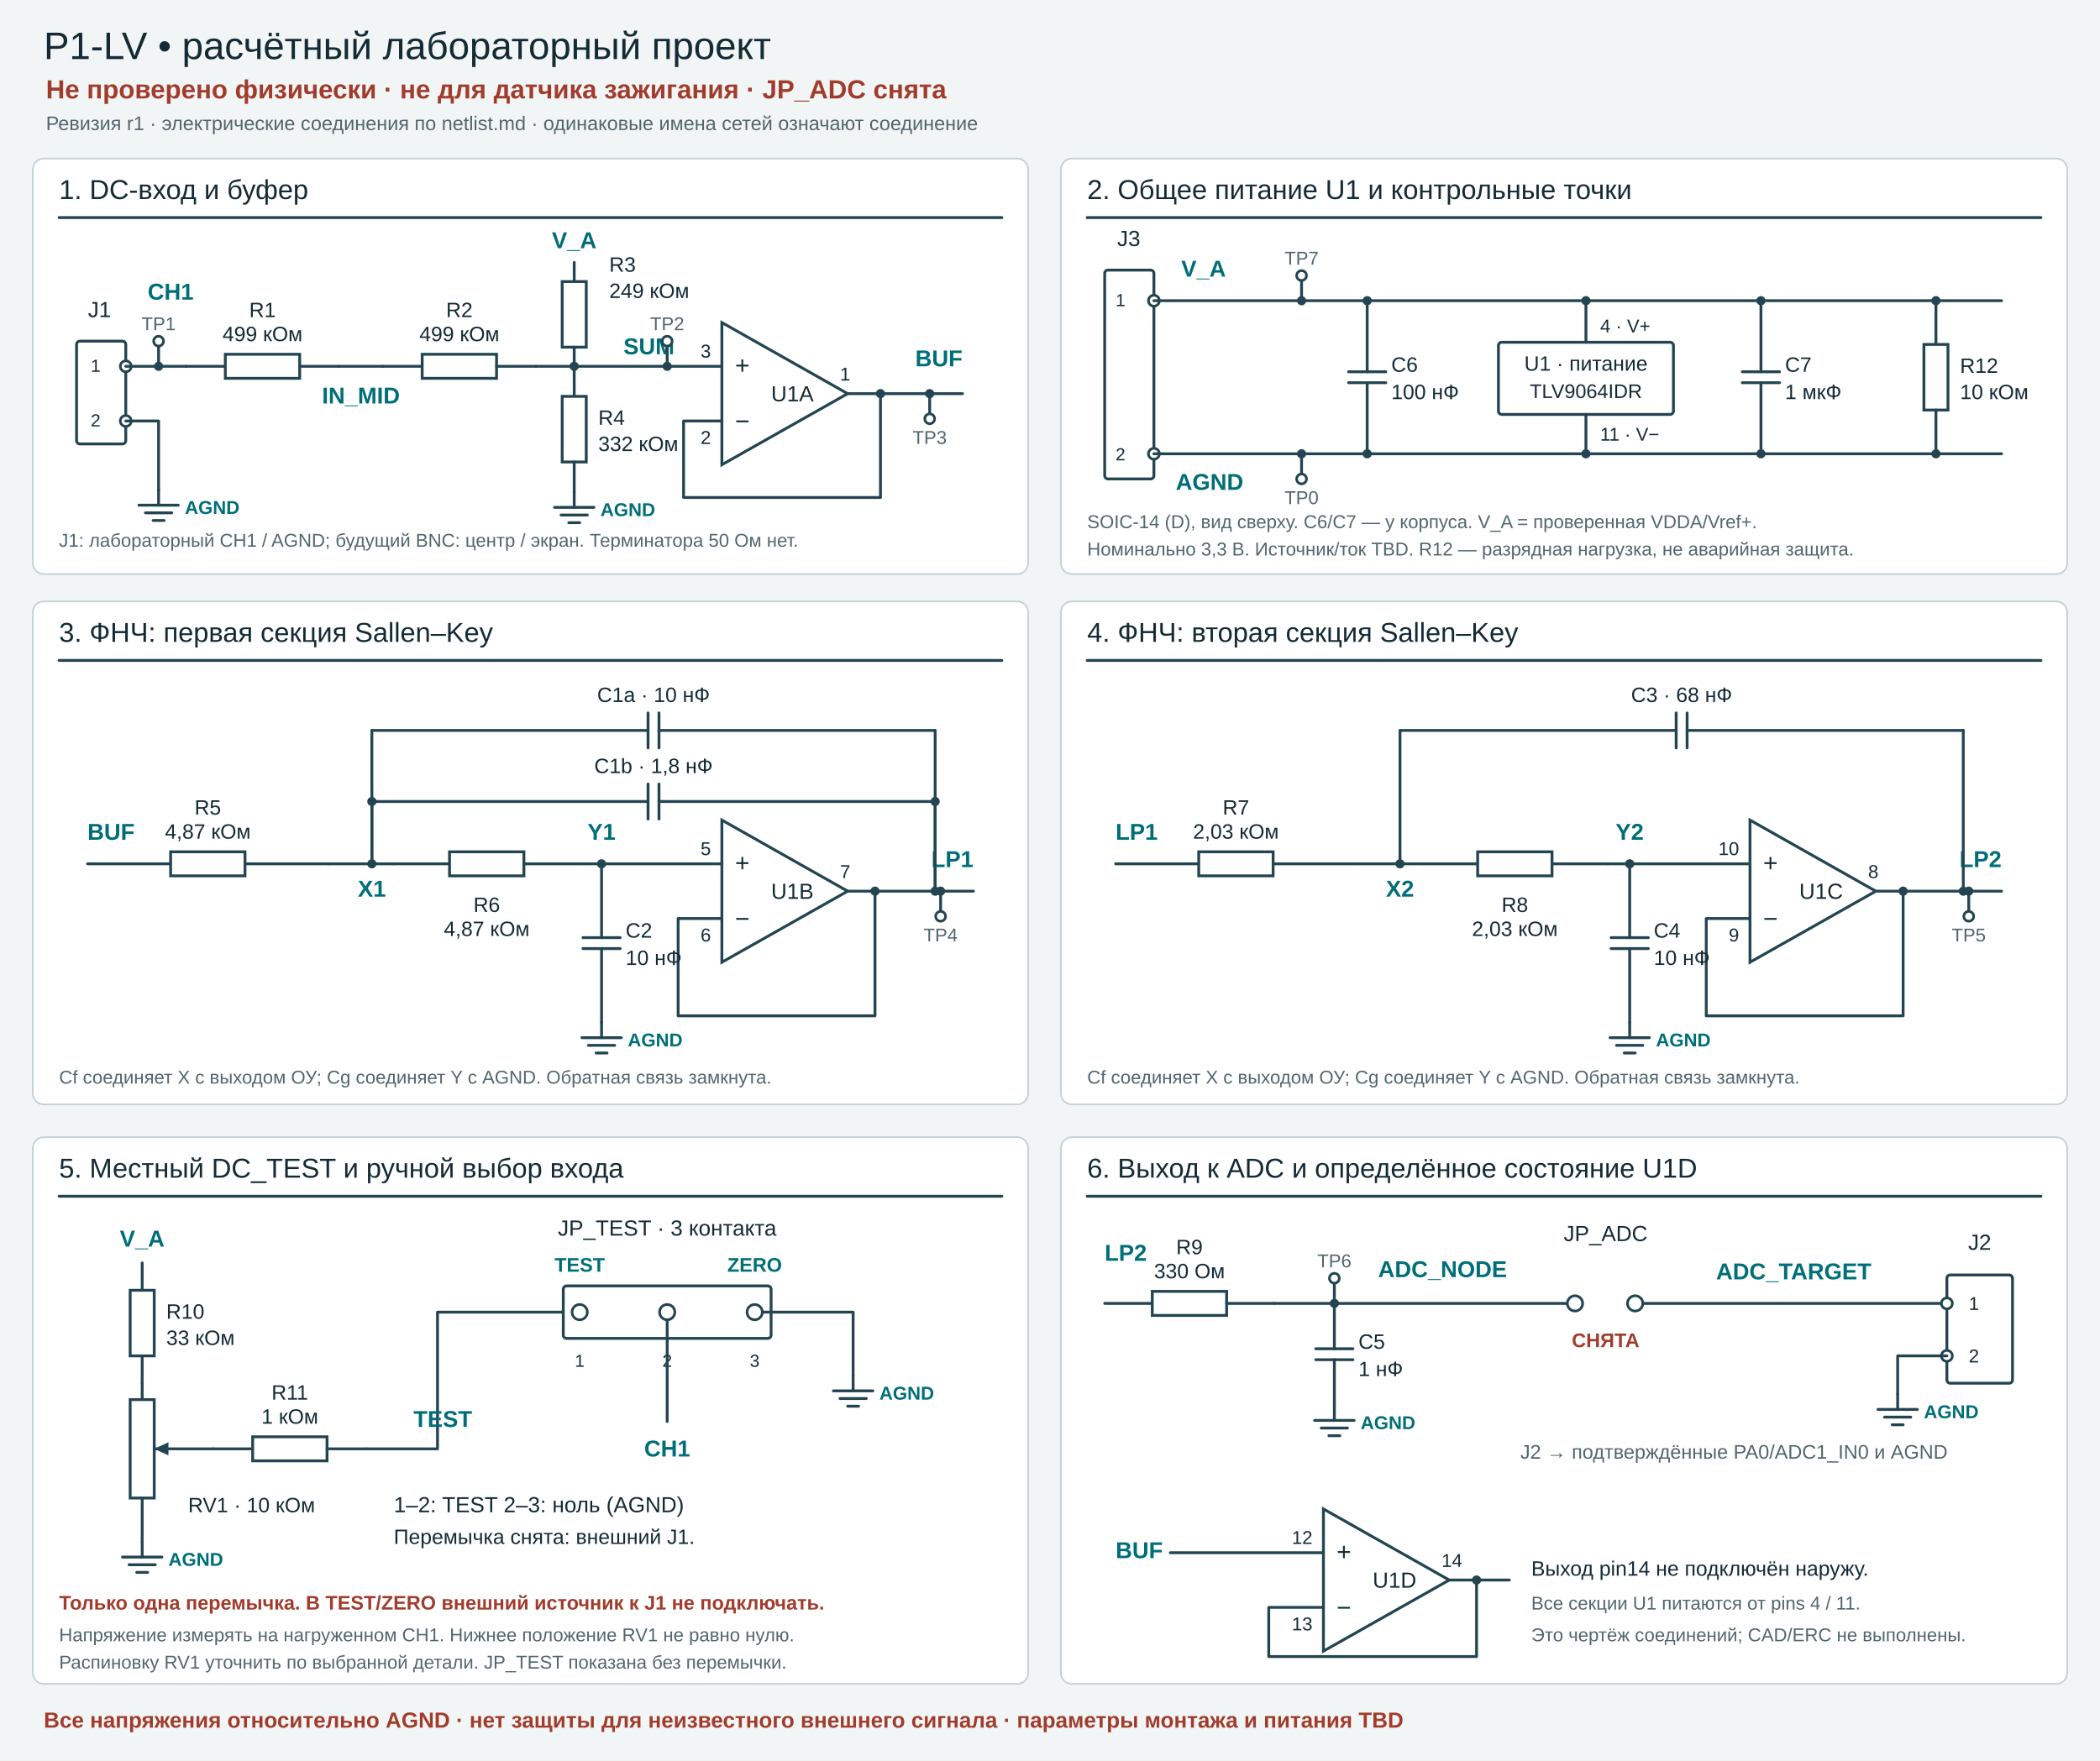
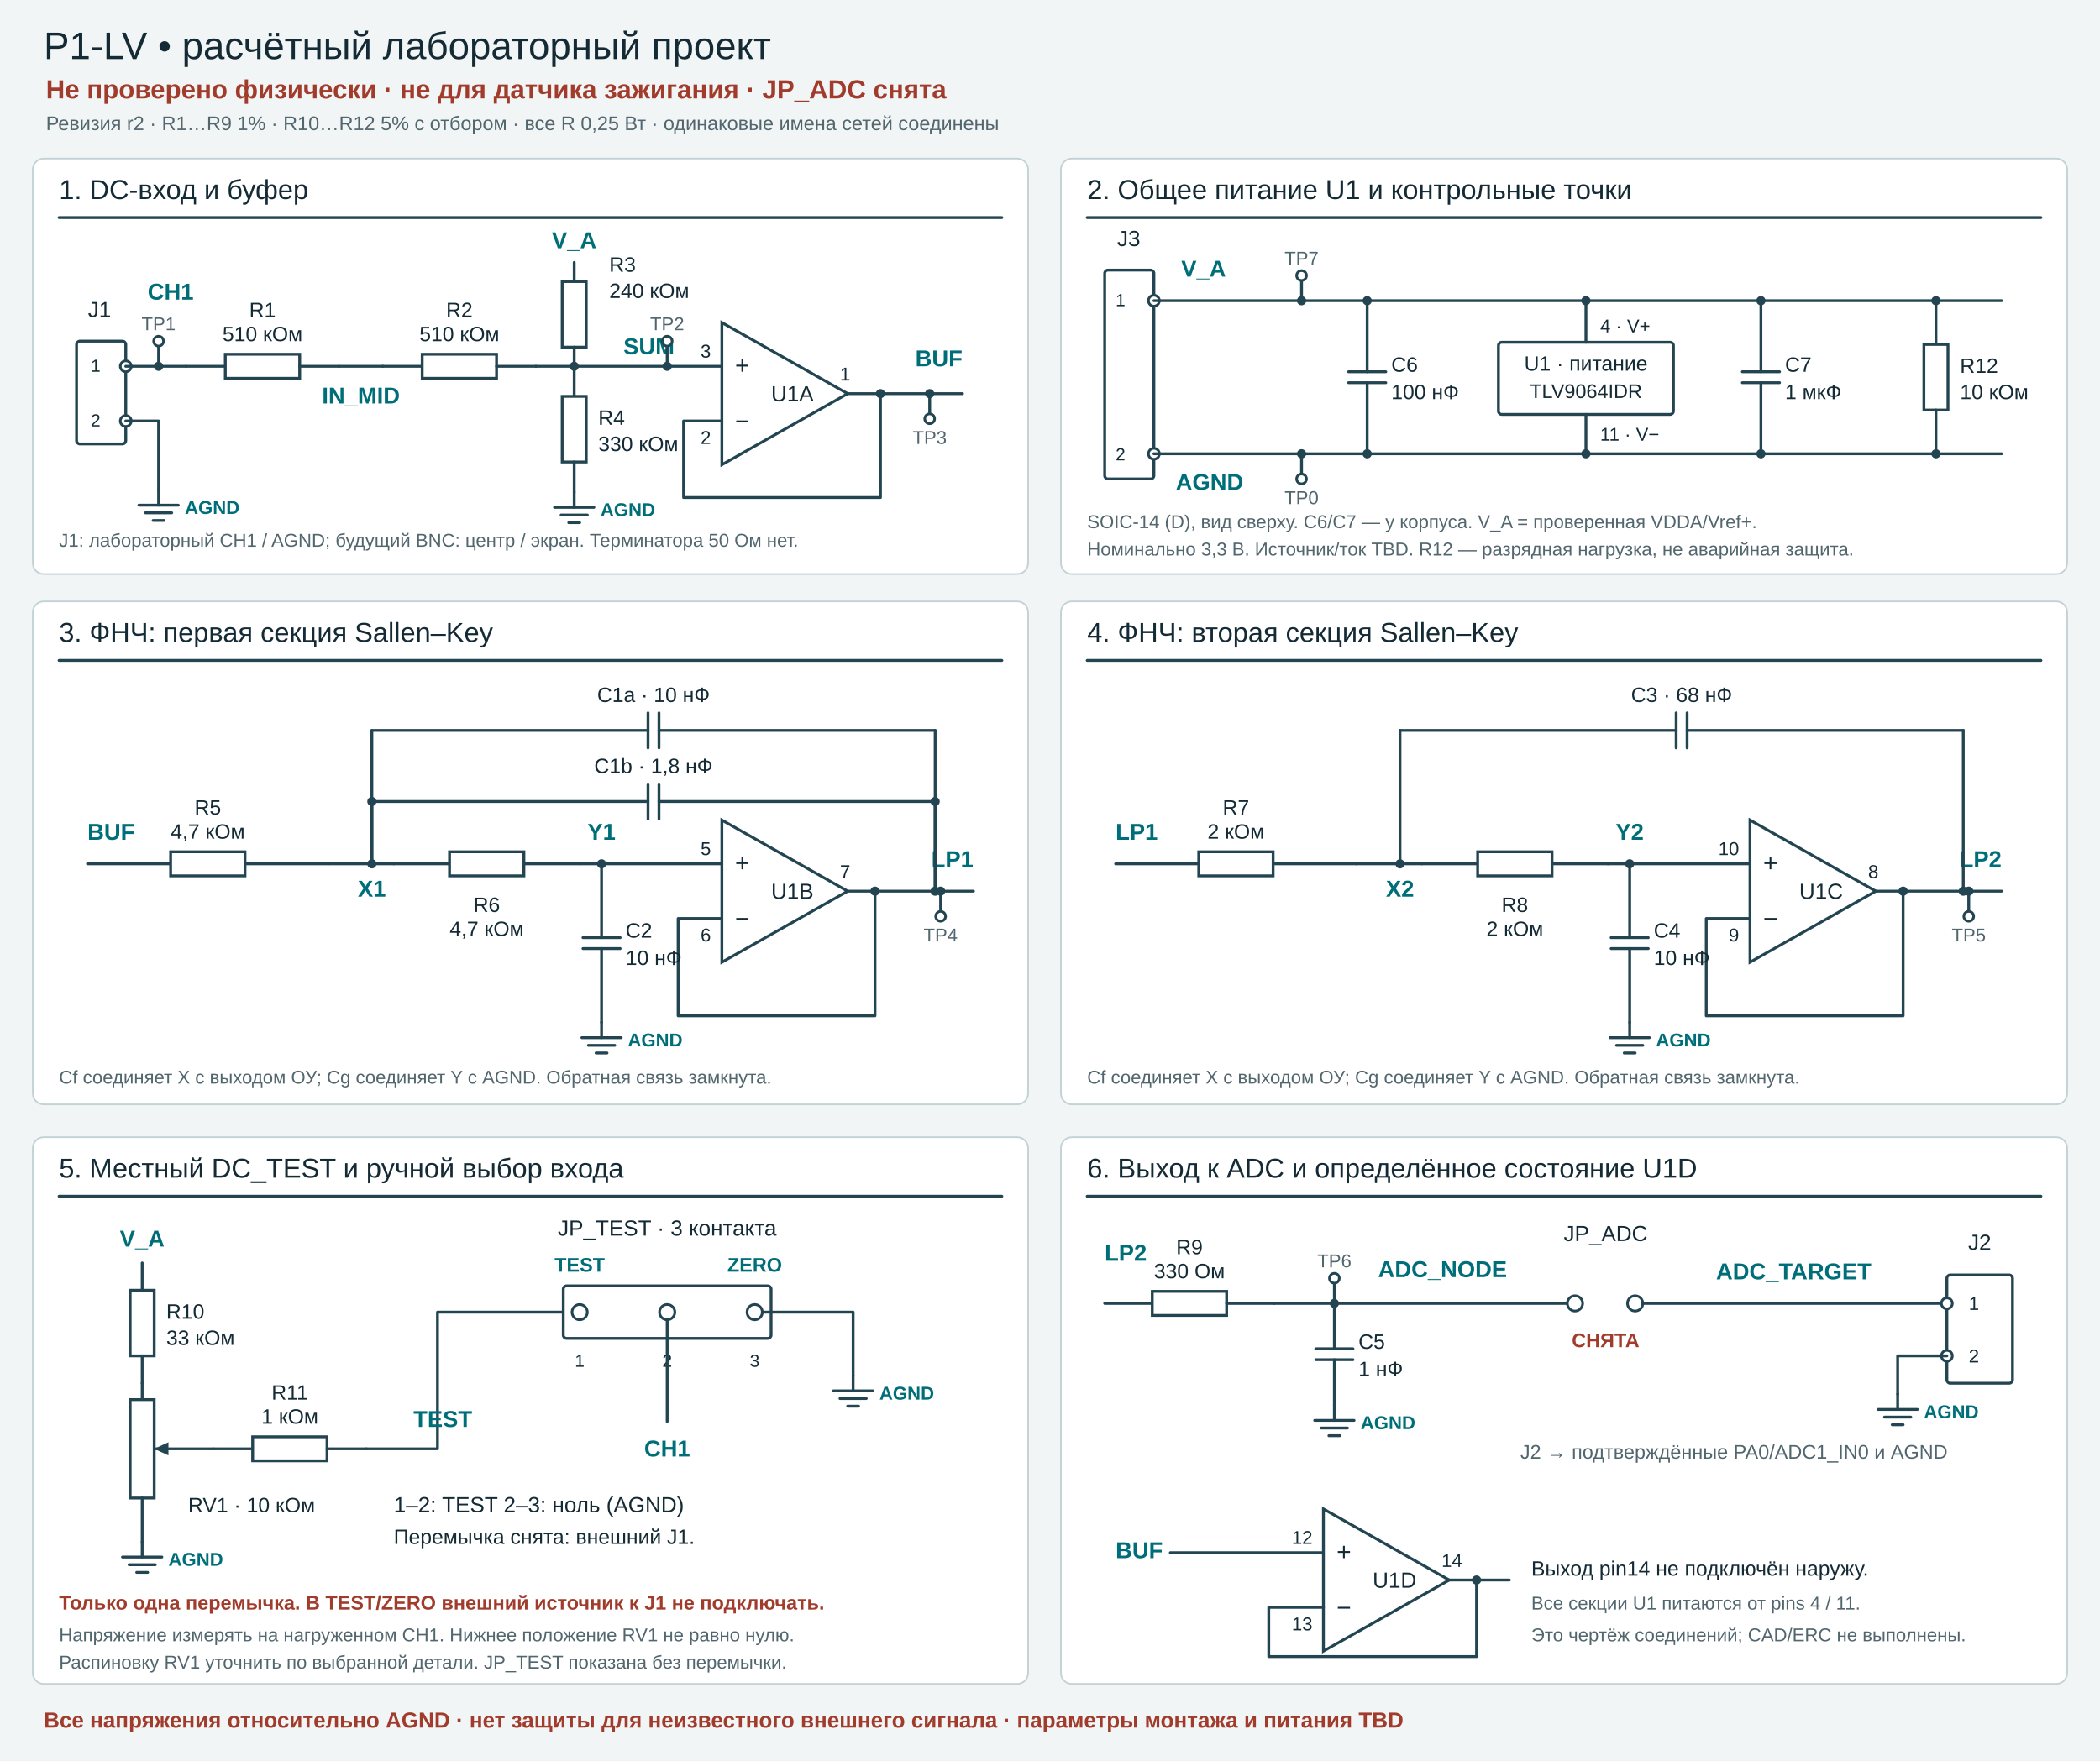
<svg xmlns="http://www.w3.org/2000/svg" width="1920" height="1610" viewBox="0 0 1920 1610">
  <style>text{font-family:"Segoe UI",Arial,sans-serif;fill:#142b35}.wire{fill:none;stroke:#234551;stroke-width:2.6;stroke-linecap:round;stroke-linejoin:round}.part{fill:#fff;stroke:#234551;stroke-width:2.6}.net{fill:#006e79;font-weight:600}.small{fill:#52666e}.warning{fill:#a13c2d;font-weight:600}</style>
  <rect width="1920" height="1610" fill="#f2f5f5" />
  <text x="40" y="54" font-size="35" class="" text-anchor="start">P1-LV • расчётный лабораторный проект</text>
  <text x="42" y="90" font-size="24" class="warning" text-anchor="start">Не проверено физически · не для датчика зажигания · JP_ADC снята</text>
-   <text x="42" y="119" font-size="18" class="small" text-anchor="start">Ревизия r1 · электрические соединения по netlist.md · одинаковые имена сетей означают соединение</text>
+   <text x="42" y="119" font-size="18" class="small" text-anchor="start">Ревизия r2 · R1…R9 1% · R10…R12 5% с отбором · все R 0,25 Вт · одинаковые имена сетей соединены</text>
  <rect x="30" y="145" width="910" height="380" rx="10" fill="#fff" stroke="#c3d2d6" stroke-width="1.5" />
  <text x="54" y="182" font-size="25" class="" text-anchor="start">1. DC-вход и буфер</text>
  <path d="M54,199 L916,199" class="wire" />
  <rect x="70" y="312" width="45" height="94" rx="3" class="part" />
  <text x="91" y="290" font-size="20" class="" text-anchor="middle">J1</text>
  <text x="83" y="340" font-size="16" class="" text-anchor="start">1</text>
  <text x="83" y="390" font-size="16" class="" text-anchor="start">2</text>
  <circle cx="115" cy="335" r="5" fill="#fff" stroke="#234551" stroke-width="2.4" />
  <circle cx="115" cy="385" r="5" fill="#fff" stroke="#234551" stroke-width="2.4" />
  <path d="M115,335 L170,335" class="wire" />
  <path d="M170,335 L206.0,335" class="wire" />
  <rect x="206.0" y="324" width="68" height="22" class="part" />
  <path d="M274.0,335 L310,335" class="wire" />
  <text x="240.0" y="290" font-size="19" class="" text-anchor="middle">R1</text>
-   <text x="240.0" y="312" font-size="19" class="" text-anchor="middle">499 кОм</text>
+   <text x="240.0" y="312" font-size="19" class="" text-anchor="middle">510 кОм</text>
  <path d="M310,335 L350,335" class="wire" />
  <text x="330" y="369" font-size="21" class="net" text-anchor="middle">IN_MID</text>
  <path d="M350,335 L386.0,335" class="wire" />
  <rect x="386.0" y="324" width="68" height="22" class="part" />
  <path d="M454.0,335 L490,335" class="wire" />
  <text x="420.0" y="290" font-size="19" class="" text-anchor="middle">R2</text>
-   <text x="420.0" y="312" font-size="19" class="" text-anchor="middle">499 кОм</text>
+   <text x="420.0" y="312" font-size="19" class="" text-anchor="middle">510 кОм</text>
  <path d="M490,335 L660,335" class="wire" />
  <circle cx="145" cy="335" r="4.2" fill="#234551" />
  <path d="M145,335 L145,312" class="wire" />
  <circle cx="145" cy="312" r="4.5" fill="#fff" stroke="#234551" stroke-width="2.4" />
  <text x="145" y="302" font-size="17" class="small" text-anchor="middle">TP1</text>
  <text x="135" y="274" font-size="21" class="net" text-anchor="start">CH1</text>
  <path d="M115,385 L145,385 L145,448" class="wire" />
  <path d="M145,448 L145,462" class="wire" />
  <path d="M127,462 L163,462" class="wire" />
  <path d="M133,469 L157,469" class="wire" />
  <path d="M140,476 L150,476" class="wire" />
  <text x="169" y="470" font-size="17" class="net" text-anchor="start">AGND</text>
  <text x="525" y="227" font-size="21" class="net" text-anchor="middle">V_A</text>
  <path d="M525,240 L525,257.5" class="wire" />
  <rect x="514" y="257.5" width="22" height="60" class="part" />
  <path d="M525,317.5 L525,335" class="wire" />
  <text x="557" y="248.5" font-size="19" class="" text-anchor="start">R3</text>
-   <text x="557" y="272.5" font-size="19" class="" text-anchor="start">249 кОм</text>
+   <text x="557" y="272.5" font-size="19" class="" text-anchor="start">240 кОм</text>
  <circle cx="525" cy="335" r="4.2" fill="#234551" />
  <path d="M525,335 L525,362.5" class="wire" />
  <rect x="514" y="362.5" width="22" height="60" class="part" />
  <path d="M525,422.5 L525,450" class="wire" />
  <text x="547" y="388.5" font-size="19" class="" text-anchor="start">R4</text>
-   <text x="547" y="412.5" font-size="19" class="" text-anchor="start">332 кОм</text>
+   <text x="547" y="412.5" font-size="19" class="" text-anchor="start">330 кОм</text>
  <path d="M525,450 L525,464" class="wire" />
  <path d="M507,464 L543,464" class="wire" />
  <path d="M513,471 L537,471" class="wire" />
  <path d="M520,478 L530,478" class="wire" />
  <text x="549" y="472" font-size="17" class="net" text-anchor="start">AGND</text>
  <text x="570" y="324" font-size="21" class="net" text-anchor="start">SUM</text>
  <circle cx="610" cy="335" r="4.2" fill="#234551" />
  <path d="M610,335 L610,312" class="wire" />
  <circle cx="610" cy="312" r="4.5" fill="#fff" stroke="#234551" stroke-width="2.4" />
  <text x="610" y="302" font-size="17" class="small" text-anchor="middle">TP2</text>
  <path d="M660,295 L660,425 L775,360 Z" class="part" />
  <text x="672" y="342" font-size="23" class="" text-anchor="start">+</text>
  <text x="672" y="393" font-size="23" class="" text-anchor="start">−</text>
  <text x="705" y="367" font-size="20" class="" text-anchor="start">U1A</text>
  <text x="650" y="327" font-size="17" class="" text-anchor="end">3</text>
  <text x="650" y="406" font-size="17" class="" text-anchor="end">2</text>
  <text x="768" y="348" font-size="17" class="" text-anchor="start">1</text>
  <path d="M775,360 L880,360" class="wire" />
  <text x="880" y="335" font-size="21" class="net" text-anchor="end">BUF</text>
  <circle cx="850" cy="360" r="4.2" fill="#234551" />
  <path d="M850,360 L850,383" class="wire" />
  <circle cx="850" cy="383" r="4.5" fill="#fff" stroke="#234551" stroke-width="2.4" />
  <text x="850" y="406" font-size="17" class="small" text-anchor="middle">TP3</text>
  <path d="M805,360 L805,455 L625,455 L625,385 L660,385" class="wire" />
  <circle cx="805" cy="360" r="4.2" fill="#234551" />
  <text x="54" y="500" font-size="17" class="small" text-anchor="start">J1: лабораторный CH1 / AGND; будущий BNC: центр / экран. Терминатора 50 Ом нет.</text>
  <rect x="970" y="145" width="920" height="380" rx="10" fill="#fff" stroke="#c3d2d6" stroke-width="1.5" />
  <text x="994" y="182" font-size="25" class="" text-anchor="start">2. Общее питание U1 и контрольные точки</text>
  <path d="M994,199 L1866,199" class="wire" />
  <rect x="1010" y="247" width="45" height="191" rx="3" class="part" />
  <text x="1032" y="225" font-size="20" class="" text-anchor="middle">J3</text>
  <text x="1020" y="280" font-size="16" class="" text-anchor="start">1</text>
  <text x="1020" y="421" font-size="16" class="" text-anchor="start">2</text>
  <circle cx="1055" cy="275" r="5" fill="#fff" stroke="#234551" stroke-width="2.4" />
  <circle cx="1055" cy="415" r="5" fill="#fff" stroke="#234551" stroke-width="2.4" />
  <path d="M1055,275 L1830,275" class="wire" />
  <path d="M1055,415 L1830,415" class="wire" />
  <text x="1080" y="253" font-size="21" class="net" text-anchor="start">V_A</text>
  <text x="1075" y="448" font-size="21" class="net" text-anchor="start">AGND</text>
  <circle cx="1190" cy="275" r="4.2" fill="#234551" />
  <path d="M1190,275 L1190,252" class="wire" />
  <circle cx="1190" cy="252" r="4.5" fill="#fff" stroke="#234551" stroke-width="2.4" />
  <text x="1190" y="242" font-size="17" class="small" text-anchor="middle">TP7</text>
  <circle cx="1190" cy="415" r="4.2" fill="#234551" />
  <path d="M1190,415 L1190,438" class="wire" />
  <circle cx="1190" cy="438" r="4.5" fill="#fff" stroke="#234551" stroke-width="2.4" />
  <text x="1190" y="461" font-size="17" class="small" text-anchor="middle">TP0</text>
  <path d="M1250,275 L1250,340.0" class="wire" />
  <path d="M1250,350.0 L1250,415" class="wire" />
  <path d="M1233,340.0 L1267,340.0" class="wire" />
  <path d="M1233,350.0 L1267,350.0" class="wire" />
  <text x="1272" y="340.0" font-size="19" class="" text-anchor="start">C6</text>
  <text x="1272" y="365.0" font-size="19" class="" text-anchor="start">100 нФ</text>
  <path d="M1610,275 L1610,340.0" class="wire" />
  <path d="M1610,350.0 L1610,415" class="wire" />
  <path d="M1593,340.0 L1627,340.0" class="wire" />
  <path d="M1593,350.0 L1627,350.0" class="wire" />
  <text x="1632" y="340.0" font-size="19" class="" text-anchor="start">C7</text>
  <text x="1632" y="365.0" font-size="19" class="" text-anchor="start">1 мкФ</text>
  <path d="M1770,275 L1770,315.0" class="wire" />
  <rect x="1759" y="315.0" width="22" height="60" class="part" />
  <path d="M1770,375.0 L1770,415" class="wire" />
  <text x="1792" y="341.0" font-size="19" class="" text-anchor="start">R12</text>
  <text x="1792" y="365.0" font-size="19" class="" text-anchor="start">10 кОм</text>
  <circle cx="1250" cy="275" r="4.2" fill="#234551" />
  <circle cx="1250" cy="415" r="4.2" fill="#234551" />
  <circle cx="1450" cy="275" r="4.2" fill="#234551" />
  <circle cx="1450" cy="415" r="4.2" fill="#234551" />
  <circle cx="1610" cy="275" r="4.2" fill="#234551" />
  <circle cx="1610" cy="415" r="4.2" fill="#234551" />
  <circle cx="1770" cy="275" r="4.2" fill="#234551" />
  <circle cx="1770" cy="415" r="4.2" fill="#234551" />
  <rect x="1370" y="313" width="160" height="66" rx="3" class="part" />
  <text x="1450" y="339" font-size="19" class="" text-anchor="middle">U1 · питание</text>
  <text x="1450" y="364" font-size="18" class="" text-anchor="middle">TLV9064IDR</text>
  <path d="M1450,275 L1450,313" class="wire" />
  <path d="M1450,379 L1450,415" class="wire" />
  <text x="1463" y="304" font-size="17" class="" text-anchor="start">4 · V+</text>
  <text x="1463" y="403" font-size="17" class="" text-anchor="start">11 · V−</text>
  <text x="994" y="483" font-size="17" class="small" text-anchor="start">SOIC-14 (D), вид сверху. C6/C7 — у корпуса. V_A = проверенная VDDA/Vref+.</text>
  <text x="994" y="508" font-size="17" class="small" text-anchor="start">Номинально 3,3 В. Источник/ток TBD. R12 — разрядная нагрузка, не аварийная защита.</text>
  <rect x="30" y="550" width="910" height="460" rx="10" fill="#fff" stroke="#c3d2d6" stroke-width="1.5" />
  <text x="54" y="587" font-size="25" class="" text-anchor="start">3. ФНЧ: первая секция Sallen–Key</text>
  <path d="M54,604 L916,604" class="wire" />
  <text x="80" y="768" font-size="21" class="net" text-anchor="start">BUF</text>
  <path d="M80,790 L156.0,790" class="wire" />
  <rect x="156.0" y="779" width="68" height="22" class="part" />
  <path d="M224.0,790 L300,790" class="wire" />
  <text x="190.0" y="745" font-size="19" class="" text-anchor="middle">R5</text>
-   <text x="190.0" y="767" font-size="19" class="" text-anchor="middle">4,87 кОм</text>
+   <text x="190.0" y="767" font-size="19" class="" text-anchor="middle">4,7 кОм</text>
  <path d="M300,790 L360,790" class="wire" />
  <path d="M360,790 L411.0,790" class="wire" />
  <rect x="411.0" y="779" width="68" height="22" class="part" />
  <path d="M479.0,790 L530,790" class="wire" />
  <text x="445.0" y="834" font-size="19" class="" text-anchor="middle">R6</text>
-   <text x="445.0" y="856" font-size="19" class="" text-anchor="middle">4,87 кОм</text>
+   <text x="445.0" y="856" font-size="19" class="" text-anchor="middle">4,7 кОм</text>
  <path d="M530,790 L660,790" class="wire" />
  <circle cx="340" cy="790" r="4.2" fill="#234551" />
  <circle cx="550" cy="790" r="4.2" fill="#234551" />
  <text x="340" y="820" font-size="21" class="net" text-anchor="middle">X1</text>
  <text x="550" y="768" font-size="21" class="net" text-anchor="middle">Y1</text>
  <path d="M660,750 L660,880 L775,815 Z" class="part" />
  <text x="672" y="797" font-size="23" class="" text-anchor="start">+</text>
  <text x="672" y="848" font-size="23" class="" text-anchor="start">−</text>
  <text x="705" y="822" font-size="20" class="" text-anchor="start">U1B</text>
  <text x="650" y="782" font-size="17" class="" text-anchor="end">5</text>
  <text x="650" y="861" font-size="17" class="" text-anchor="end">6</text>
  <text x="768" y="803" font-size="17" class="" text-anchor="start">7</text>
  <path d="M775,815 L890,815" class="wire" />
  <text x="890" y="793" font-size="21" class="net" text-anchor="end">LP1</text>
  <circle cx="860" cy="815" r="4.2" fill="#234551" />
  <path d="M860,815 L860,838" class="wire" />
  <circle cx="860" cy="838" r="4.5" fill="#fff" stroke="#234551" stroke-width="2.4" />
  <text x="860" y="861" font-size="17" class="small" text-anchor="middle">TP4</text>
  <path d="M800,815 L800,929 L620,929 L620,840 L660,840" class="wire" />
  <circle cx="800" cy="815" r="4.2" fill="#234551" />
  <path d="M340,790 L340,668" class="wire" />
  <path d="M340,668 L592.5,668" class="wire" />
  <path d="M602.5,668 L855,668" class="wire" />
  <path d="M592.5,652 L592.5,684" class="wire" />
  <path d="M602.5,652 L602.5,684" class="wire" />
  <text x="597.5" y="642" font-size="19" class="" text-anchor="middle">C1a · 10 нФ</text>
  <path d="M855,668 L855,815" class="wire" />
  <path d="M340,790 L340,733" class="wire" />
  <path d="M340,733 L592.5,733" class="wire" />
  <path d="M602.5,733 L855,733" class="wire" />
  <path d="M592.5,717 L592.5,749" class="wire" />
  <path d="M602.5,717 L602.5,749" class="wire" />
  <text x="597.5" y="707" font-size="19" class="" text-anchor="middle">C1b · 1,8 нФ</text>
  <path d="M855,733 L855,815" class="wire" />
  <circle cx="855" cy="815" r="4.2" fill="#234551" />
  <circle cx="340" cy="733" r="4.2" fill="#234551" />
  <circle cx="855" cy="733" r="4.2" fill="#234551" />
  <path d="M550,790 L550,857.5" class="wire" />
  <path d="M550,867.5 L550,935" class="wire" />
  <path d="M533,857.5 L567,857.5" class="wire" />
  <path d="M533,867.5 L567,867.5" class="wire" />
  <text x="572" y="857.5" font-size="19" class="" text-anchor="start">C2</text>
  <text x="572" y="882.5" font-size="19" class="" text-anchor="start">10 нФ</text>
  <path d="M550,935 L550,949" class="wire" />
  <path d="M532,949 L568,949" class="wire" />
  <path d="M538,956 L562,956" class="wire" />
  <path d="M545,963 L555,963" class="wire" />
  <text x="574" y="957" font-size="17" class="net" text-anchor="start">AGND</text>
  <text x="54" y="991" font-size="17" class="small" text-anchor="start">Cf соединяет X с выходом ОУ; Cg соединяет Y с AGND. Обратная связь замкнута.</text>
  <rect x="970" y="550" width="920" height="460" rx="10" fill="#fff" stroke="#c3d2d6" stroke-width="1.5" />
  <text x="994" y="587" font-size="25" class="" text-anchor="start">4. ФНЧ: вторая секция Sallen–Key</text>
  <path d="M994,604 L1866,604" class="wire" />
  <text x="1020" y="768" font-size="21" class="net" text-anchor="start">LP1</text>
  <path d="M1020,790 L1096.0,790" class="wire" />
  <rect x="1096.0" y="779" width="68" height="22" class="part" />
  <path d="M1164.0,790 L1240,790" class="wire" />
  <text x="1130.0" y="745" font-size="19" class="" text-anchor="middle">R7</text>
-   <text x="1130.0" y="767" font-size="19" class="" text-anchor="middle">2,03 кОм</text>
+   <text x="1130.0" y="767" font-size="19" class="" text-anchor="middle">2 кОм</text>
  <path d="M1240,790 L1300,790" class="wire" />
  <path d="M1300,790 L1351.0,790" class="wire" />
  <rect x="1351.0" y="779" width="68" height="22" class="part" />
  <path d="M1419.0,790 L1470,790" class="wire" />
  <text x="1385.0" y="834" font-size="19" class="" text-anchor="middle">R8</text>
-   <text x="1385.0" y="856" font-size="19" class="" text-anchor="middle">2,03 кОм</text>
+   <text x="1385.0" y="856" font-size="19" class="" text-anchor="middle">2 кОм</text>
  <path d="M1470,790 L1600,790" class="wire" />
  <circle cx="1280" cy="790" r="4.2" fill="#234551" />
  <circle cx="1490" cy="790" r="4.2" fill="#234551" />
  <text x="1280" y="820" font-size="21" class="net" text-anchor="middle">X2</text>
  <text x="1490" y="768" font-size="21" class="net" text-anchor="middle">Y2</text>
  <path d="M1600,750 L1600,880 L1715,815 Z" class="part" />
  <text x="1612" y="797" font-size="23" class="" text-anchor="start">+</text>
  <text x="1612" y="848" font-size="23" class="" text-anchor="start">−</text>
  <text x="1645" y="822" font-size="20" class="" text-anchor="start">U1C</text>
  <text x="1590" y="782" font-size="17" class="" text-anchor="end">10</text>
  <text x="1590" y="861" font-size="17" class="" text-anchor="end">9</text>
  <text x="1708" y="803" font-size="17" class="" text-anchor="start">8</text>
  <path d="M1715,815 L1830,815" class="wire" />
  <text x="1830" y="793" font-size="21" class="net" text-anchor="end">LP2</text>
  <circle cx="1800" cy="815" r="4.2" fill="#234551" />
  <path d="M1800,815 L1800,838" class="wire" />
  <circle cx="1800" cy="838" r="4.5" fill="#fff" stroke="#234551" stroke-width="2.4" />
  <text x="1800" y="861" font-size="17" class="small" text-anchor="middle">TP5</text>
  <path d="M1740,815 L1740,929 L1560,929 L1560,840 L1600,840" class="wire" />
  <circle cx="1740" cy="815" r="4.2" fill="#234551" />
  <path d="M1280,790 L1280,668" class="wire" />
  <path d="M1280,668 L1532.5,668" class="wire" />
  <path d="M1542.5,668 L1795,668" class="wire" />
  <path d="M1532.5,652 L1532.5,684" class="wire" />
  <path d="M1542.5,652 L1542.5,684" class="wire" />
  <text x="1537.5" y="642" font-size="19" class="" text-anchor="middle">C3 · 68 нФ</text>
  <path d="M1795,668 L1795,815" class="wire" />
  <circle cx="1795" cy="815" r="4.2" fill="#234551" />
  <path d="M1490,790 L1490,857.5" class="wire" />
  <path d="M1490,867.5 L1490,935" class="wire" />
  <path d="M1473,857.5 L1507,857.5" class="wire" />
  <path d="M1473,867.5 L1507,867.5" class="wire" />
  <text x="1512" y="857.5" font-size="19" class="" text-anchor="start">C4</text>
  <text x="1512" y="882.5" font-size="19" class="" text-anchor="start">10 нФ</text>
  <path d="M1490,935 L1490,949" class="wire" />
  <path d="M1472,949 L1508,949" class="wire" />
  <path d="M1478,956 L1502,956" class="wire" />
  <path d="M1485,963 L1495,963" class="wire" />
  <text x="1514" y="957" font-size="17" class="net" text-anchor="start">AGND</text>
  <text x="994" y="991" font-size="17" class="small" text-anchor="start">Cf соединяет X с выходом ОУ; Cg соединяет Y с AGND. Обратная связь замкнута.</text>
  <rect x="30" y="1040" width="910" height="500" rx="10" fill="#fff" stroke="#c3d2d6" stroke-width="1.5" />
  <text x="54" y="1077" font-size="25" class="" text-anchor="start">5. Местный DC_TEST и ручной выбор входа</text>
  <path d="M54,1094 L916,1094" class="wire" />
  <text x="130" y="1140" font-size="21" class="net" text-anchor="middle">V_A</text>
  <path d="M130,1155 L130,1180.0" class="wire" />
  <rect x="119" y="1180.0" width="22" height="60" class="part" />
  <path d="M130,1240.0 L130,1265" class="wire" />
  <text x="152" y="1206.0" font-size="19" class="" text-anchor="start">R10</text>
  <text x="152" y="1230.0" font-size="19" class="" text-anchor="start">33 кОм</text>
  <path d="M130,1265 L130,1280" class="wire" />
  <rect x="119" y="1280" width="22" height="90" class="part" />
  <text x="172" y="1383" font-size="19" class="" text-anchor="start">RV1 · 10 кОм</text>
  <path d="M130,1370 L130,1410" class="wire" />
  <path d="M130,1410 L130,1424" class="wire" />
  <path d="M112,1424 L148,1424" class="wire" />
  <path d="M118,1431 L142,1431" class="wire" />
  <path d="M125,1438 L135,1438" class="wire" />
  <text x="154" y="1432" font-size="17" class="net" text-anchor="start">AGND</text>
  <path d="M141,1325 L195,1325" class="wire" />
  <path d="M141,1325 L154,1319 L154,1331 Z" fill="#234551" />
  <path d="M195,1325 L231.0,1325" class="wire" />
  <rect x="231.0" y="1314" width="68" height="22" class="part" />
  <path d="M299.0,1325 L335,1325" class="wire" />
  <text x="265.0" y="1280" font-size="19" class="" text-anchor="middle">R11</text>
  <text x="265.0" y="1302" font-size="19" class="" text-anchor="middle">1 кОм</text>
  <path d="M335,1325 L400,1325 L400,1200 L530,1200" class="wire" />
  <text x="378" y="1305" font-size="21" class="net" text-anchor="start">TEST</text>
  <text x="610" y="1130" font-size="20" class="" text-anchor="middle">JP_TEST · 3 контакта</text>
  <rect x="515" y="1176" width="190" height="48" rx="3" class="part" />
  <circle cx="530" cy="1200" r="7" fill="#fff" stroke="#234551" stroke-width="2.4" />
  <text x="530" y="1250" font-size="16" class="" text-anchor="middle">1</text>
  <circle cx="610" cy="1200" r="7" fill="#fff" stroke="#234551" stroke-width="2.4" />
  <text x="610" y="1250" font-size="16" class="" text-anchor="middle">2</text>
  <circle cx="690" cy="1200" r="7" fill="#fff" stroke="#234551" stroke-width="2.4" />
  <text x="690" y="1250" font-size="16" class="" text-anchor="middle">3</text>
  <text x="530" y="1163" font-size="18" class="net" text-anchor="middle">TEST</text>
  <text x="690" y="1163" font-size="18" class="net" text-anchor="middle">ZERO</text>
  <path d="M610,1207 L610,1300" class="wire" />
  <text x="610" y="1332" font-size="21" class="net" text-anchor="middle">CH1</text>
  <path d="M697,1200 L780,1200 L780,1258" class="wire" />
  <path d="M780,1258 L780,1272" class="wire" />
  <path d="M762,1272 L798,1272" class="wire" />
  <path d="M768,1279 L792,1279" class="wire" />
  <path d="M775,1286 L785,1286" class="wire" />
  <text x="804" y="1280" font-size="17" class="net" text-anchor="start">AGND</text>
  <text x="360" y="1383" font-size="20" class="" text-anchor="start">1–2: TEST    2–3: ноль (AGND)</text>
  <text x="360" y="1412" font-size="19" class="" text-anchor="start">Перемычка снята: внешний J1.</text>
  <text x="54" y="1472" font-size="18" class="warning" text-anchor="start">Только одна перемычка. В TEST/ZERO внешний источник к J1 не подключать.</text>
  <text x="54" y="1501" font-size="17" class="small" text-anchor="start">Напряжение измерять на нагруженном CH1. Нижнее положение RV1 не равно нулю.</text>
  <text x="54" y="1526" font-size="17" class="small" text-anchor="start">Распиновку RV1 уточнить по выбранной детали. JP_TEST показана без перемычки.</text>
  <rect x="970" y="1040" width="920" height="500" rx="10" fill="#fff" stroke="#c3d2d6" stroke-width="1.5" />
  <text x="994" y="1077" font-size="25" class="" text-anchor="start">6. Выход к ADC и определённое состояние U1D</text>
  <path d="M994,1094 L1866,1094" class="wire" />
  <text x="1010" y="1153" font-size="21" class="net" text-anchor="start">LP2</text>
  <path d="M1010,1192 L1053.5,1192" class="wire" />
  <rect x="1053.5" y="1181" width="68" height="22" class="part" />
  <path d="M1121.5,1192 L1165,1192" class="wire" />
  <text x="1087.5" y="1147" font-size="19" class="" text-anchor="middle">R9</text>
  <text x="1087.5" y="1169" font-size="19" class="" text-anchor="middle">330 Ом</text>
  <path d="M1165,1192 L1440,1192" class="wire" />
  <circle cx="1220" cy="1192" r="4.2" fill="#234551" />
  <path d="M1220,1192 L1220,1169" class="wire" />
  <circle cx="1220" cy="1169" r="4.5" fill="#fff" stroke="#234551" stroke-width="2.4" />
  <text x="1220" y="1159" font-size="17" class="small" text-anchor="middle">TP6</text>
  <text x="1260" y="1168" font-size="21" class="net" text-anchor="start">ADC_NODE</text>
  <path d="M1220,1192 L1220,1233.5" class="wire" />
  <path d="M1220,1243.5 L1220,1285" class="wire" />
  <path d="M1203,1233.5 L1237,1233.5" class="wire" />
  <path d="M1203,1243.5 L1237,1243.5" class="wire" />
  <text x="1242" y="1233.5" font-size="19" class="" text-anchor="start">C5</text>
  <text x="1242" y="1258.5" font-size="19" class="" text-anchor="start">1 нФ</text>
  <path d="M1220,1285 L1220,1299" class="wire" />
  <path d="M1202,1299 L1238,1299" class="wire" />
  <path d="M1208,1306 L1232,1306" class="wire" />
  <path d="M1215,1313 L1225,1313" class="wire" />
  <text x="1244" y="1307" font-size="17" class="net" text-anchor="start">AGND</text>
  <text x="1468" y="1135" font-size="20" class="" text-anchor="middle">JP_ADC</text>
  <circle cx="1440" cy="1192" r="7" fill="#fff" stroke="#234551" stroke-width="2.4" />
  <circle cx="1495" cy="1192" r="7" fill="#fff" stroke="#234551" stroke-width="2.4" />
  <path d="M1502,1192 L1780,1192" class="wire" />
  <text x="1468" y="1232" font-size="18" class="warning" text-anchor="middle">СНЯТА</text>
  <text x="1640" y="1170" font-size="21" class="net" text-anchor="middle">ADC_TARGET</text>
  <rect x="1780" y="1166" width="60" height="99" rx="3" class="part" />
  <text x="1810" y="1143" font-size="20" class="" text-anchor="middle">J2</text>
  <text x="1800" y="1198" font-size="17" class="" text-anchor="start">1</text>
  <text x="1800" y="1246" font-size="17" class="" text-anchor="start">2</text>
  <circle cx="1780" cy="1192" r="5" fill="#fff" stroke="#234551" stroke-width="2.4" />
  <circle cx="1780" cy="1240" r="5" fill="#fff" stroke="#234551" stroke-width="2.4" />
  <path d="M1780,1240 L1735,1240 L1735,1275" class="wire" />
  <path d="M1735,1275 L1735,1289" class="wire" />
  <path d="M1717,1289 L1753,1289" class="wire" />
  <path d="M1723,1296 L1747,1296" class="wire" />
  <path d="M1730,1303 L1740,1303" class="wire" />
  <text x="1759" y="1297" font-size="17" class="net" text-anchor="start">AGND</text>
  <text x="1390" y="1334" font-size="18" class="small" text-anchor="start">J2 → подтверждённые PA0/ADC1_IN0 и AGND</text>
  <text x="1020" y="1425" font-size="21" class="net" text-anchor="start">BUF</text>
  <path d="M1070,1420 L1210,1420" class="wire" />
  <path d="M1210,1380 L1210,1510 L1325,1445 Z" class="part" />
  <text x="1222" y="1427" font-size="23" class="" text-anchor="start">+</text>
  <text x="1222" y="1478" font-size="23" class="" text-anchor="start">−</text>
  <text x="1255" y="1452" font-size="20" class="" text-anchor="start">U1D</text>
  <text x="1200" y="1412" font-size="17" class="" text-anchor="end">12</text>
  <text x="1200" y="1491" font-size="17" class="" text-anchor="end">13</text>
  <text x="1318" y="1433" font-size="17" class="" text-anchor="start">14</text>
  <path d="M1325,1445 L1380,1445" class="wire" />
  <path d="M1350,1445 L1350,1515 L1160,1515 L1160,1470 L1210,1470" class="wire" />
  <circle cx="1350" cy="1445" r="4.2" fill="#234551" />
  <text x="1400" y="1441" font-size="19" class="" text-anchor="start">Выход pin14 не подключён наружу.</text>
  <text x="1400" y="1472" font-size="17" class="small" text-anchor="start">Все секции U1 питаются от pins 4 / 11.</text>
  <text x="1400" y="1501" font-size="17" class="small" text-anchor="start">Это чертёж соединений; CAD/ERC не выполнены.</text>
  <text x="40" y="1580" font-size="20" class="warning" text-anchor="start">Все напряжения относительно AGND · нет защиты для неизвестного внешнего сигнала · параметры монтажа и питания TBD</text>
</svg>
